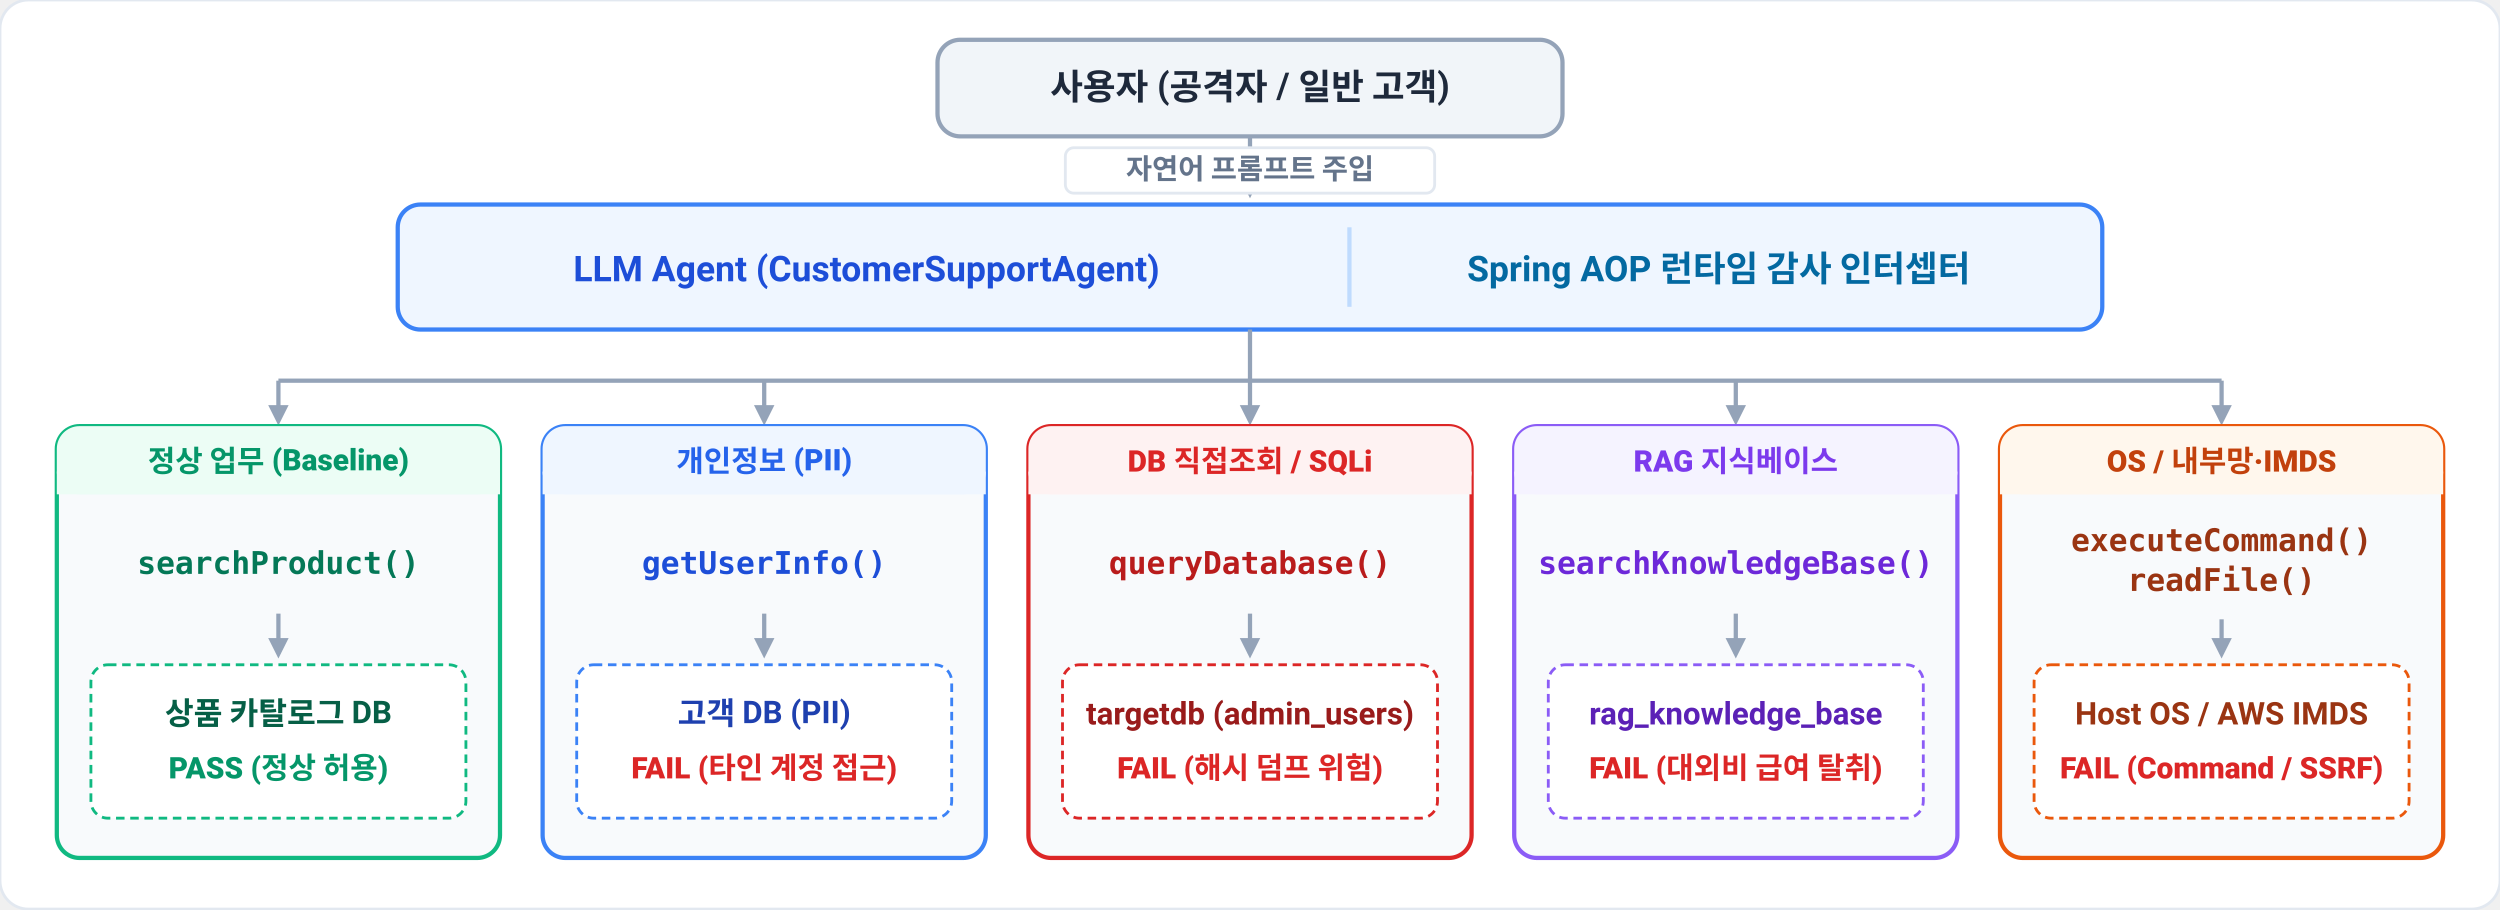
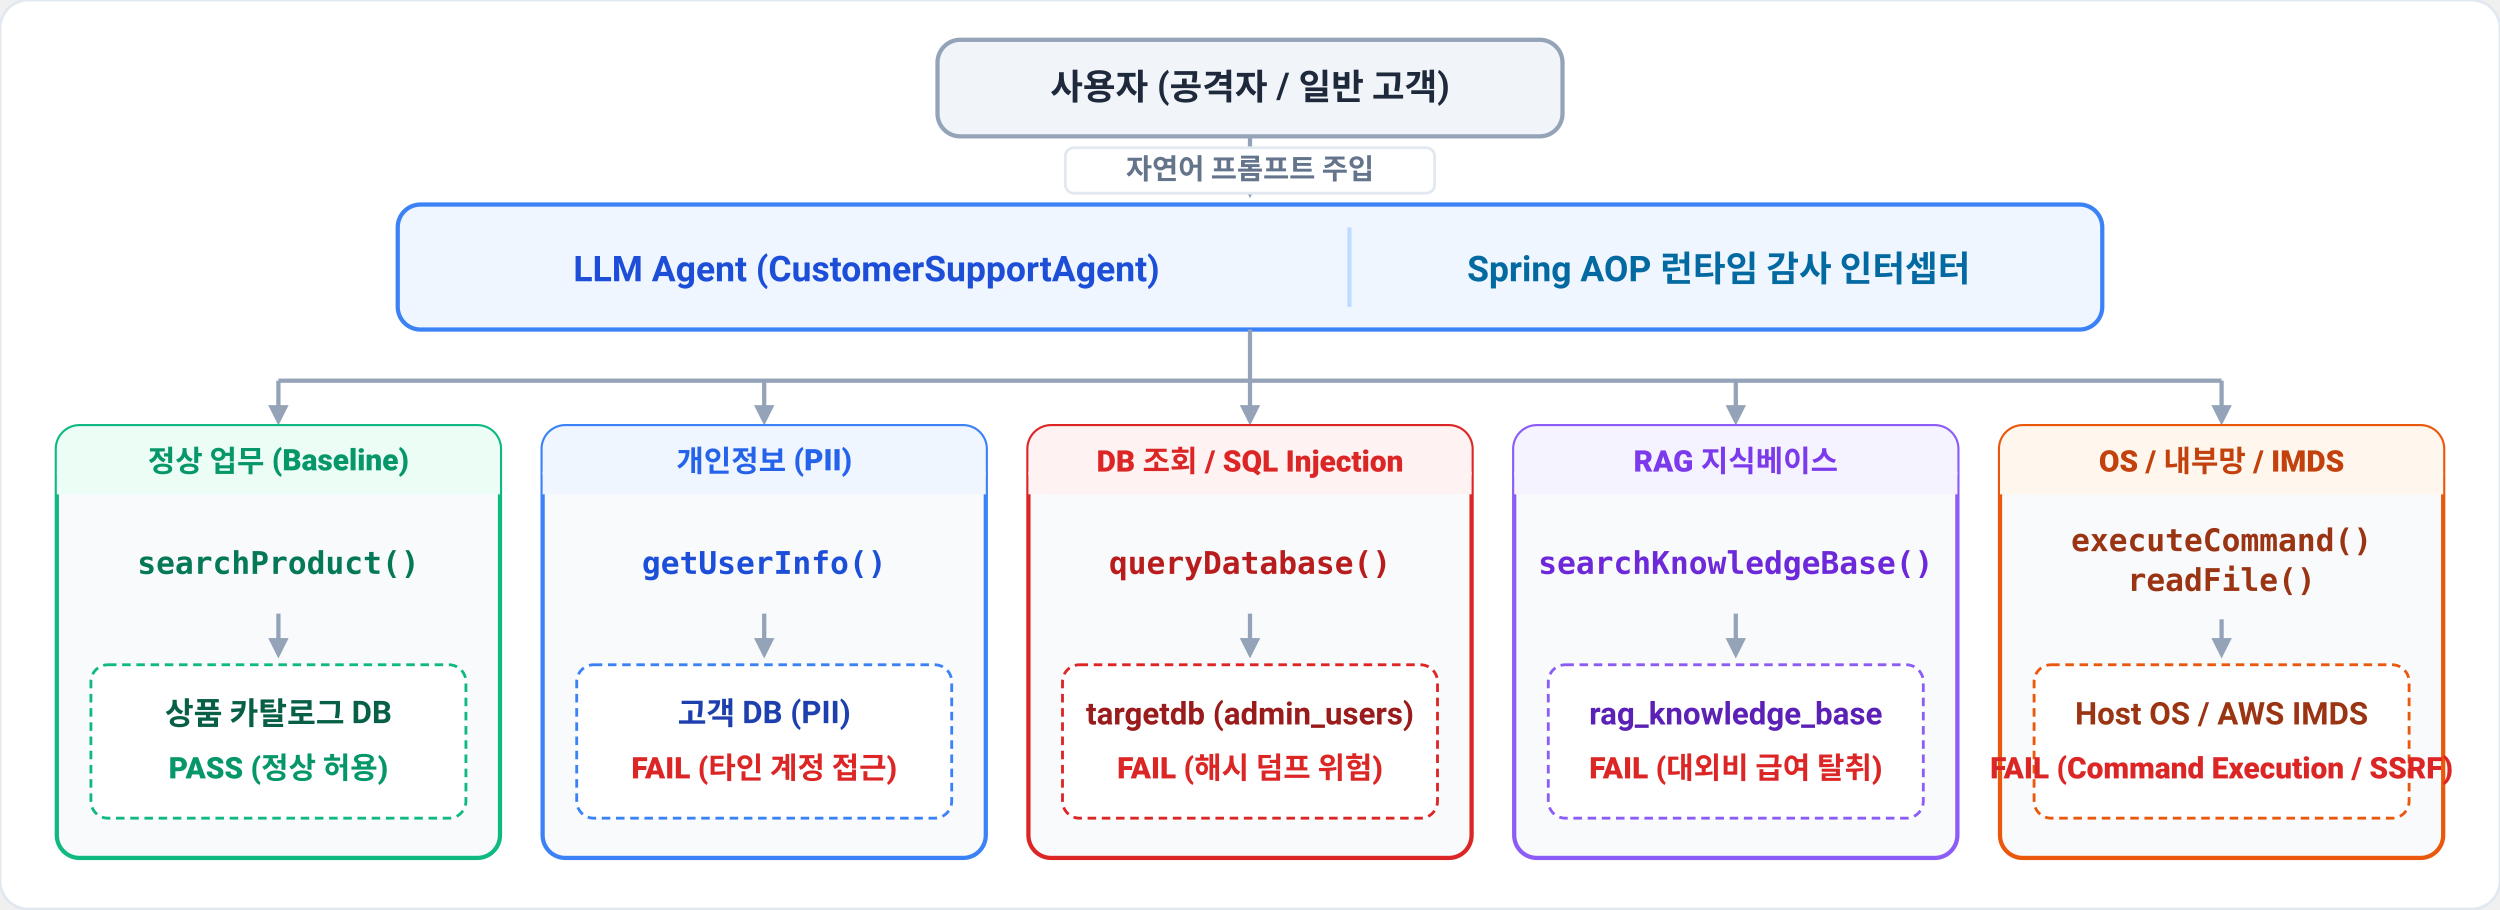
<svg xmlns="http://www.w3.org/2000/svg" viewBox="0 0 880 320" width="100%" height="100%">
  <defs>
    <style>
      .title-text { font-family: -apple-system, BlinkMacSystemFont, "Segoe UI", Roboto, "Apple SD Gothic Neo", sans-serif; font-size: 12.5px; font-weight: 700; }
      .header-title { font-family: -apple-system, BlinkMacSystemFont, "Segoe UI", Roboto, "Apple SD Gothic Neo", sans-serif; font-size: 13px; font-weight: 700; fill: #ffffff; }
      .tag-text { font-family: -apple-system, BlinkMacSystemFont, "Segoe UI", Roboto, sans-serif; font-size: 10.5px; font-weight: 800; }
      .tool-name { font-family: ui-monospace, SFMono-Regular, Menlo, Monaco, Consolas, monospace; font-size: 11px; font-weight: 700; }
      .item-text { font-family: -apple-system, BlinkMacSystemFont, "Segoe UI", Roboto, "Apple SD Gothic Neo", sans-serif; font-size: 11px; font-weight: 600; }
      .sub-text { font-family: -apple-system, BlinkMacSystemFont, "Segoe UI", Roboto, "Apple SD Gothic Neo", sans-serif; font-size: 10px; fill: #64748b; }
      .box { rx: 8px; ry: 8px; stroke-width: 1.5px; }
      .arrow { stroke: #94a3b8; stroke-width: 1.5px; fill: none; }
      .arrow-head { fill: #94a3b8; }
    </style>
    <marker id="arrow" viewBox="0 0 10 10" refX="6" refY="5" markerWidth="6" markerHeight="6" orient="auto-start-reverse">
      <path d="M 0 1 L 8 5 L 0 9 z" class="arrow-head" />
    </marker>
  </defs>
  <rect width="880" height="320" fill="#ffffff" stroke="#e2e8f0" stroke-width="1" rx="10" />
  <g transform="translate(330, 14)">
    <rect class="box" width="220" height="34" fill="#f1f5f9" stroke="#94a3b8" />
    <text x="110" y="21" text-anchor="middle" class="title-text" fill="#1e293b">사용자 (공격자 / 일반 고객)</text>
  </g>
  <path d="M 440 48 L 440 68" class="arrow" marker-end="url(#arrow)" />
  <rect x="375" y="52" width="130" height="16" fill="#ffffff" rx="3" stroke="#e2e8f0" />
  <text x="440" y="63" text-anchor="middle" class="sub-text" font-weight="600">자연어 프롬프트 주입</text>
  <g transform="translate(140, 72)">
    <rect class="box" width="600" height="44" fill="#eff6ff" stroke="#3b82f6" />
    <text x="165" y="27" text-anchor="middle" class="title-text" fill="#1d4ed8">LLM Agent (CustomerSupportAgent)</text>
    <line x1="335" y1="8" x2="335" y2="36" stroke="#bfdbfe" stroke-width="1.5" />
    <text x="465" y="27" text-anchor="middle" class="title-text" fill="#0369a1">Spring AOP 런타임 감사 인터셉터</text>
  </g>
  <path d="M 440 116 L 440 134" class="arrow" />
  <path d="M 98 134 L 782 134" class="arrow" />
  <path d="M 98 134 L 98 148" class="arrow" marker-end="url(#arrow)" />
  <path d="M 269 134 L 269 148" class="arrow" marker-end="url(#arrow)" />
  <path d="M 440 134 L 440 148" class="arrow" marker-end="url(#arrow)" />
  <path d="M 611 134 L 611 148" class="arrow" marker-end="url(#arrow)" />
  <path d="M 782 134 L 782 148" class="arrow" marker-end="url(#arrow)" />
  <g transform="translate(20, 150)">
    <rect class="box" width="156" height="152" fill="#f8fafc" stroke="#10b981" />
    <rect x="0" y="0" width="156" height="24" rx="8" fill="#ecfdf5" />
    <rect x="0" y="16" width="156" height="8" fill="#ecfdf5" />
    <text x="78" y="16" text-anchor="middle" class="tag-text" fill="#059669">정상 업무 (Baseline)</text>
    <text x="78" y="52" text-anchor="middle" class="tool-name" fill="#047857">searchProduct()</text>
    <path d="M 78 66 L 78 80" class="arrow" marker-end="url(#arrow)" />
    <rect x="12" y="84" width="132" height="54" fill="#ffffff" stroke="#10b981" stroke-dasharray="3 2" rx="6" />
    <text x="78" y="105" text-anchor="middle" class="item-text" fill="#065f46">상품 카탈로그 DB</text>
    <text x="78" y="124" text-anchor="middle" class="tag-text" fill="#059669">PASS (정상 허용)</text>
  </g>
  <g transform="translate(191, 150)">
    <rect class="box" width="156" height="152" fill="#f8fafc" stroke="#3b82f6" />
    <rect x="0" y="0" width="156" height="24" rx="8" fill="#eff6ff" />
    <rect x="0" y="16" width="156" height="8" fill="#eff6ff" />
    <text x="78" y="16" text-anchor="middle" class="tag-text" fill="#2563eb">개인정보 (PII)</text>
    <text x="78" y="52" text-anchor="middle" class="tool-name" fill="#1d4ed8">getUserInfo()</text>
    <path d="M 78 66 L 78 80" class="arrow" marker-end="url(#arrow)" />
    <rect x="12" y="84" width="132" height="54" fill="#ffffff" stroke="#3b82f6" stroke-dasharray="3 2" rx="6" />
    <text x="78" y="105" text-anchor="middle" class="item-text" fill="#1e40af">고객 DB (PII)</text>
    <text x="78" y="124" text-anchor="middle" class="tag-text" fill="#dc2626">FAIL (타인 계정 접근)</text>
  </g>
  <g transform="translate(362, 150)">
    <rect class="box" width="156" height="152" fill="#f8fafc" stroke="#dc2626" />
    <rect x="0" y="0" width="156" height="24" rx="8" fill="#fef2f2" />
    <rect x="0" y="16" width="156" height="8" fill="#fef2f2" />
-     <text x="78" y="16" text-anchor="middle" class="tag-text" font-size="9.5px" fill="#dc2626">DB 직접조회 / SQLi</text>
+     <text x="78" y="16" text-anchor="middle" class="tag-text" font-size="9px" fill="#dc2626">DB 조회 / SQL Injection</text>
    <text x="78" y="52" text-anchor="middle" class="tool-name" fill="#b91c1c">queryDatabase()</text>
    <path d="M 78 66 L 78 80" class="arrow" marker-end="url(#arrow)" />
    <rect x="12" y="84" width="132" height="54" fill="#ffffff" stroke="#dc2626" stroke-dasharray="3 2" rx="6" />
    <text x="78" y="105" text-anchor="middle" class="item-text" fill="#991b1b">targetdb (admin_users)</text>
    <text x="78" y="124" text-anchor="middle" class="tag-text" fill="#dc2626">FAIL (해시 덤프 위험)</text>
  </g>
  <g transform="translate(533, 150)">
    <rect class="box" width="156" height="152" fill="#f8fafc" stroke="#8b5cf6" />
    <rect x="0" y="0" width="156" height="24" rx="8" fill="#f5f3ff" />
    <rect x="0" y="16" width="156" height="8" fill="#f5f3ff" />
    <text x="78" y="16" text-anchor="middle" class="tag-text" fill="#7c3aed">RAG 지식베이스</text>
    <text x="78" y="52" text-anchor="middle" class="tool-name" fill="#6d28d9">searchKnowledgeBase()</text>
    <path d="M 78 66 L 78 80" class="arrow" marker-end="url(#arrow)" />
    <rect x="12" y="84" width="132" height="54" fill="#ffffff" stroke="#8b5cf6" stroke-dasharray="3 2" rx="6" />
    <text x="78" y="105" text-anchor="middle" class="item-text" fill="#5b21b6">rag_knowledge_base</text>
    <text x="78" y="124" text-anchor="middle" class="tag-text" fill="#dc2626">FAIL (대외비 급여 탈취)</text>
  </g>
  <g transform="translate(704, 150)">
    <rect class="box" width="156" height="152" fill="#f8fafc" stroke="#ea580c" />
    <rect x="0" y="0" width="156" height="24" rx="8" fill="#fff7ed" />
    <rect x="0" y="16" width="156" height="8" fill="#fff7ed" />
-     <text x="78" y="16" text-anchor="middle" class="tag-text" font-size="9.5px" fill="#c2410c">OS / 내부망·IMDS</text>
+     <text x="78" y="16" text-anchor="middle" class="tag-text" font-size="9.5px" fill="#c2410c">OS / 내부망 / IMDS</text>
    <text x="78" y="44" text-anchor="middle" class="tool-name" fill="#9a3412">executeCommand()</text>
    <text x="78" y="58" text-anchor="middle" class="tool-name" font-size="10px" fill="#9a3412">readFile()</text>
    <path d="M 78 68 L 78 80" class="arrow" marker-end="url(#arrow)" />
    <rect x="12" y="84" width="132" height="54" fill="#ffffff" stroke="#ea580c" stroke-dasharray="3 2" rx="6" />
    <text x="78" y="105" text-anchor="middle" class="item-text" fill="#9a3412">Host OS / AWS IMDS</text>
-     <text x="78" y="124" text-anchor="middle" class="tag-text" font-size="9.5px" fill="#dc2626">FAIL (Command / SSRF)</text>
+     <text x="78" y="124" text-anchor="middle" class="tag-text" font-size="8.5px" fill="#dc2626">FAIL (Command Execution / SSRF)</text>
  </g>
</svg>
